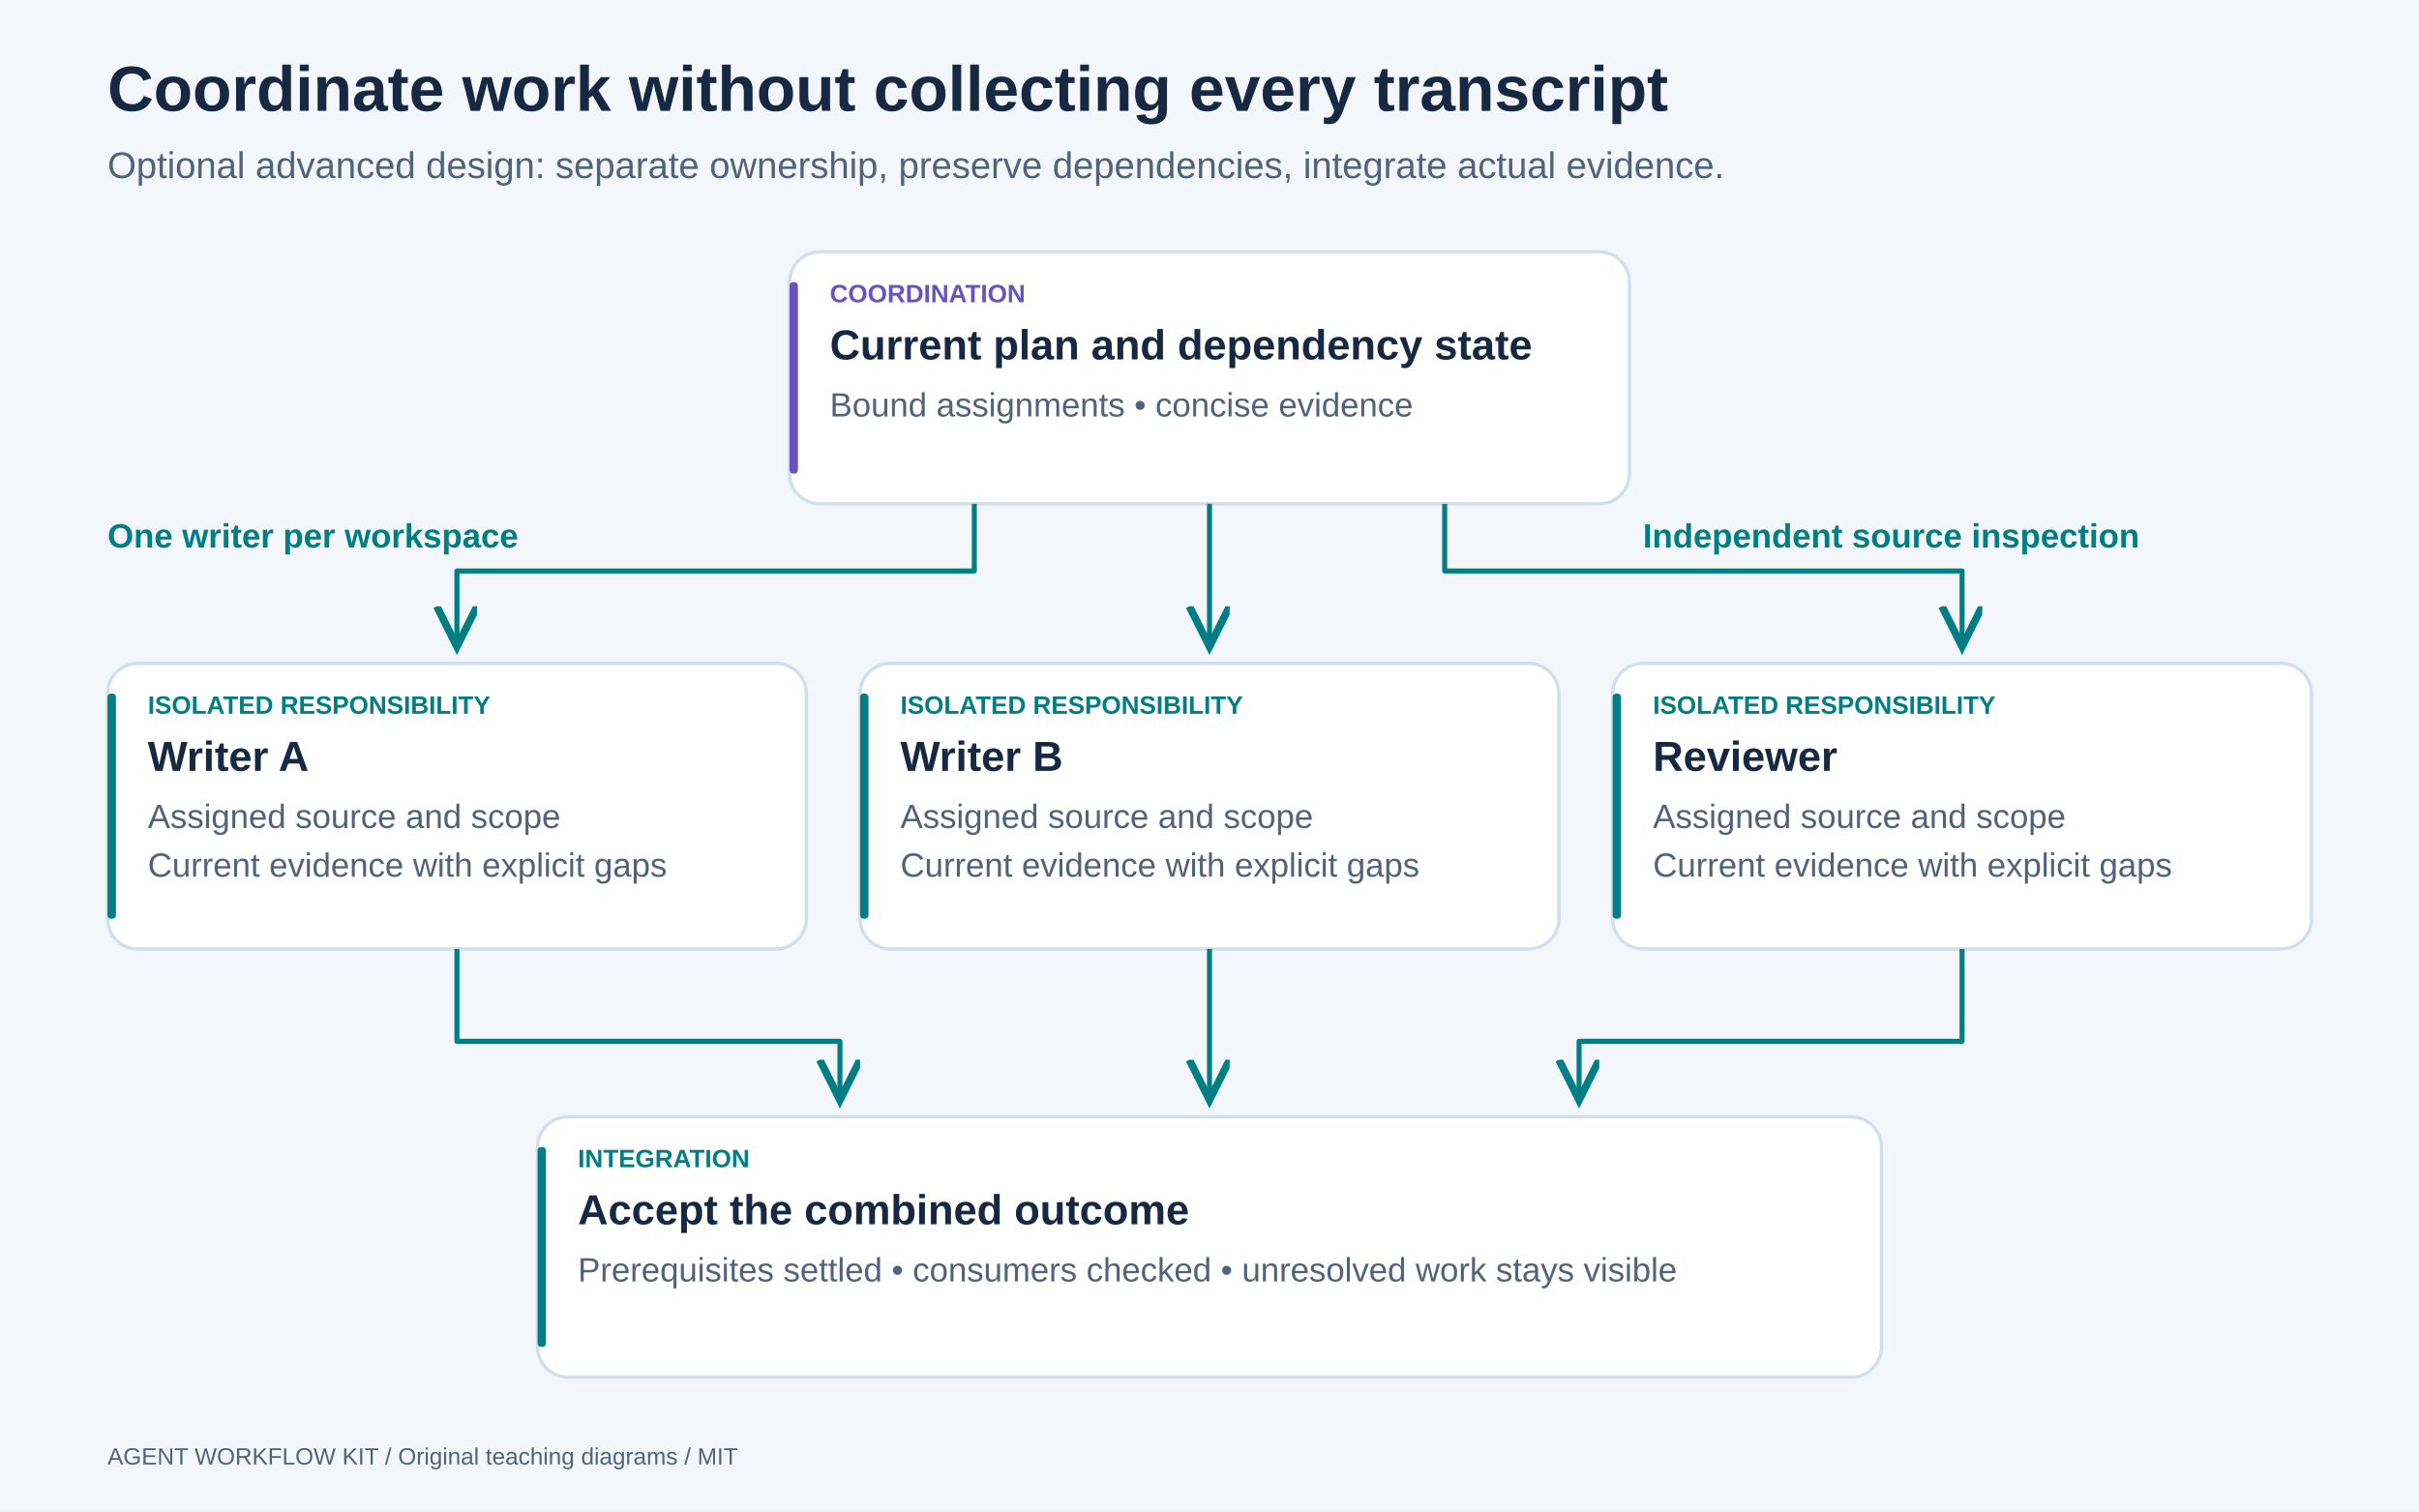
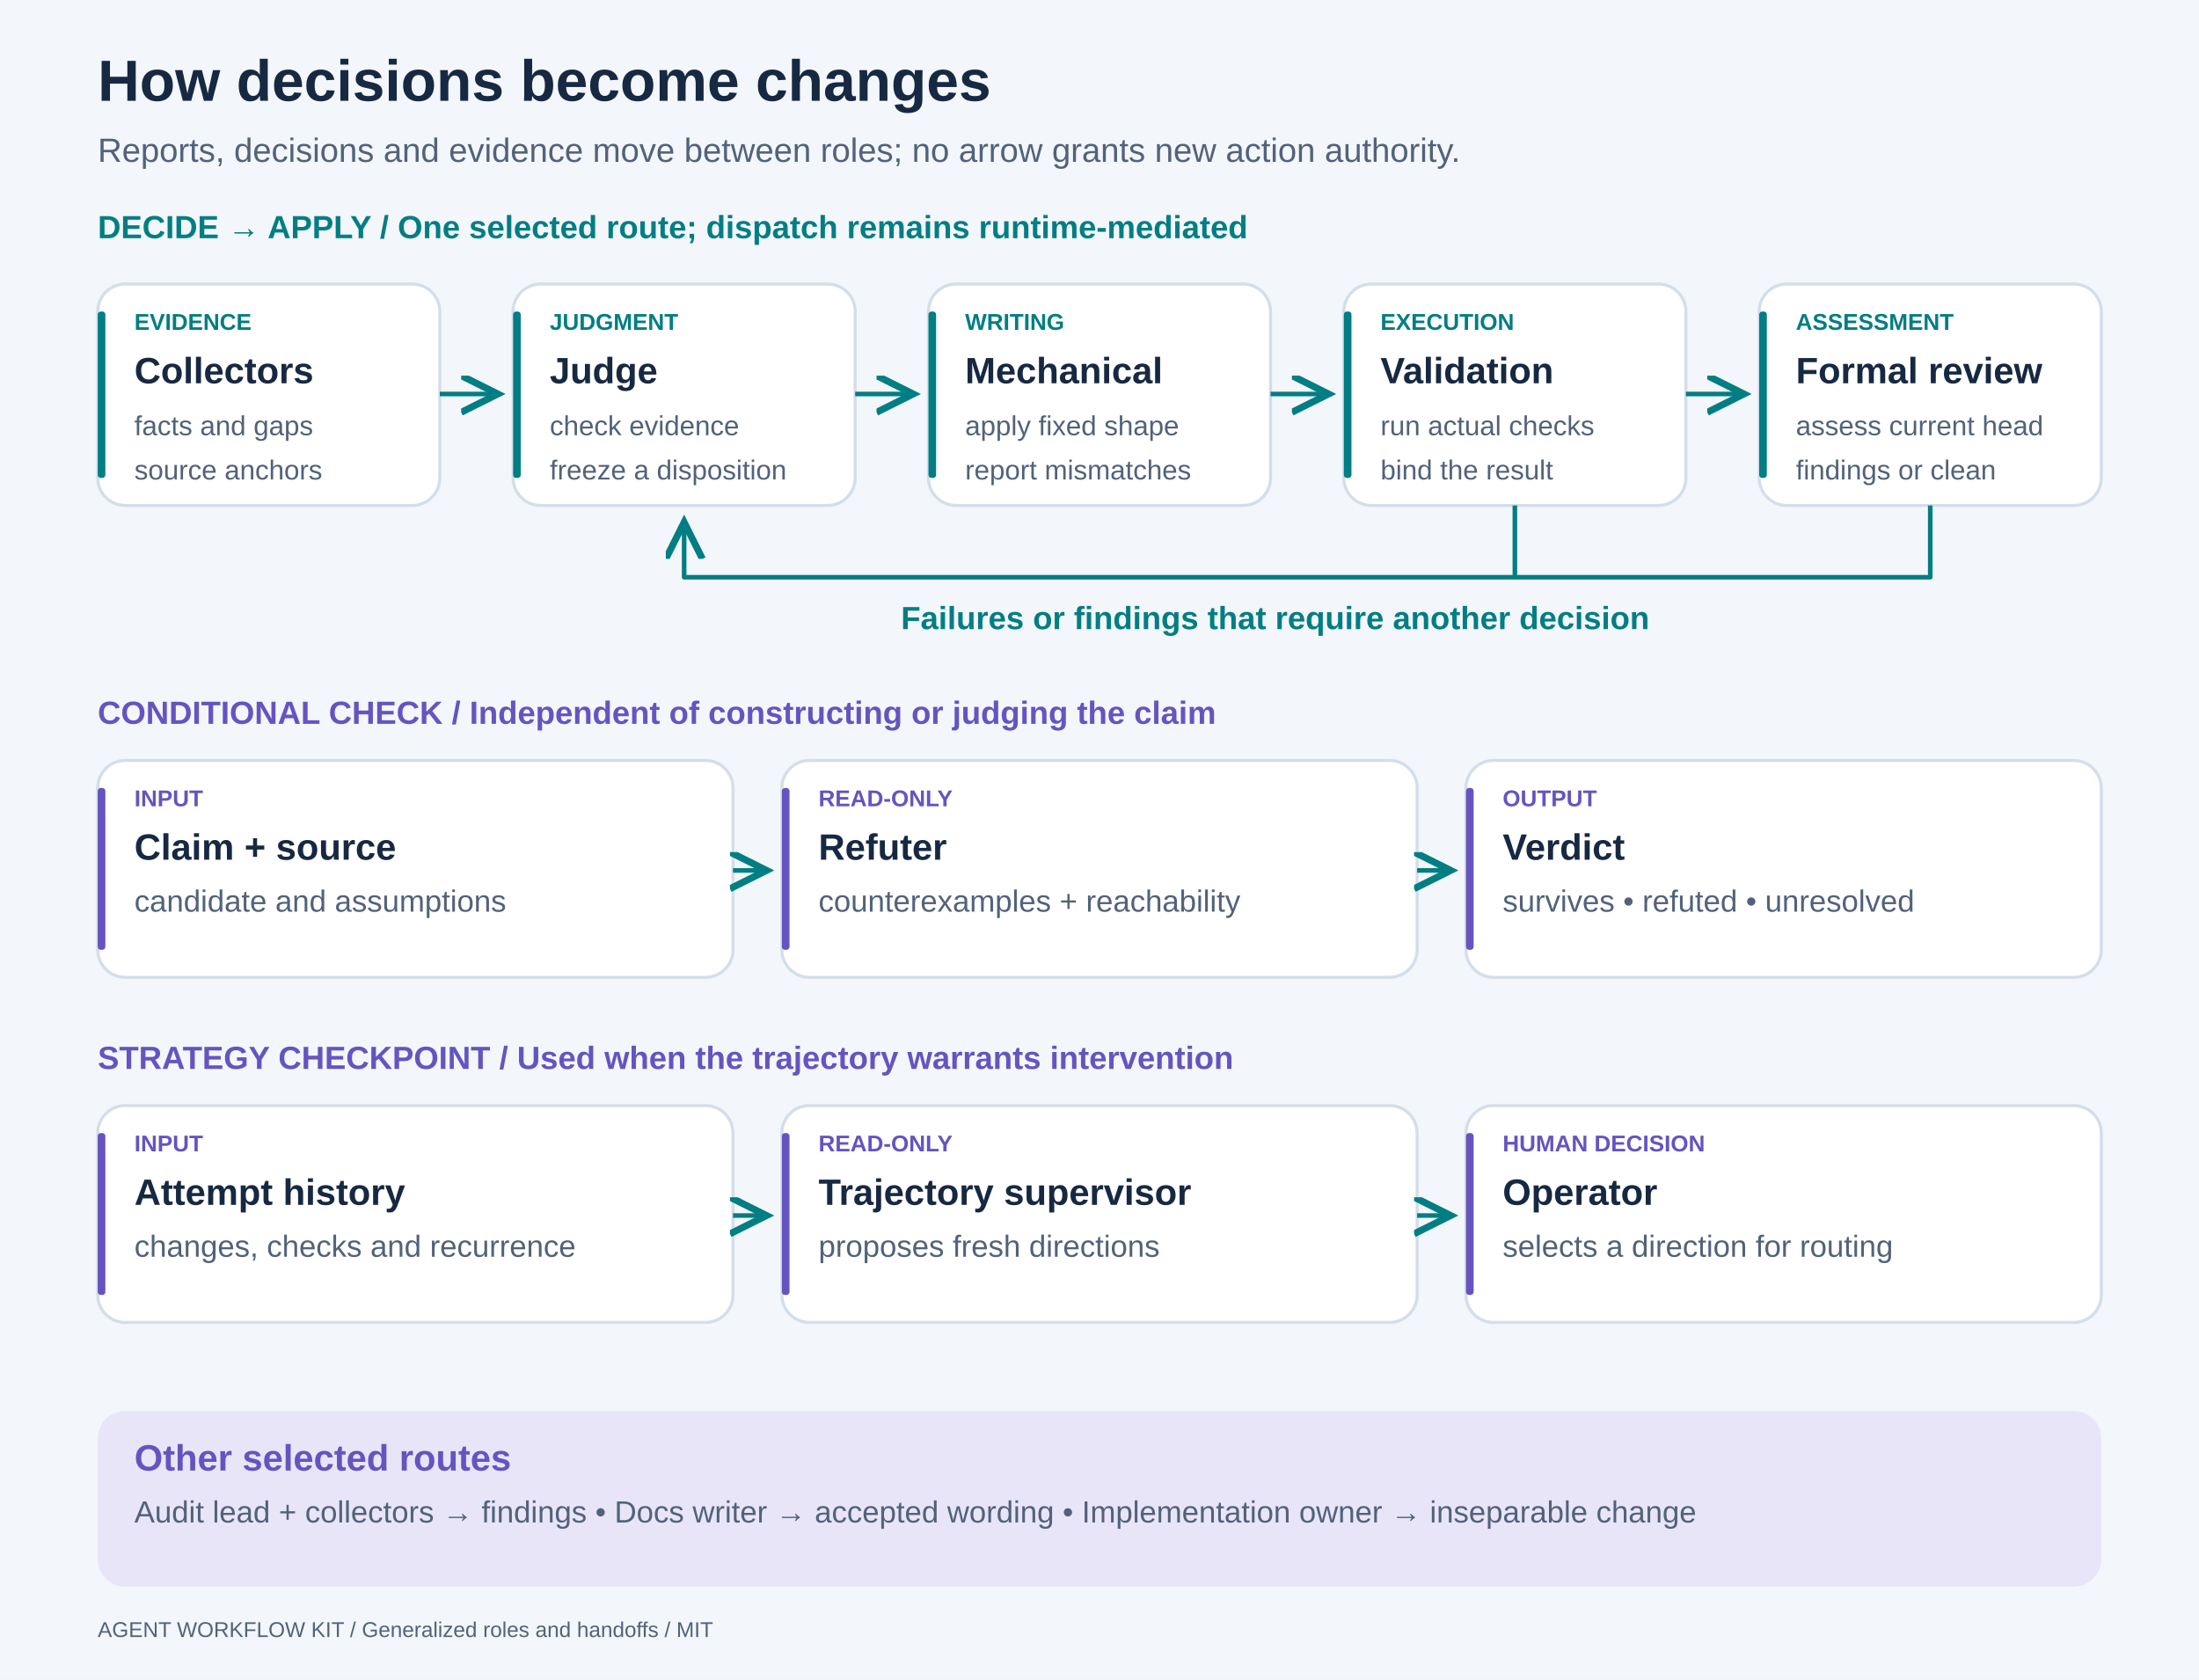
- <svg xmlns="http://www.w3.org/2000/svg" width="1440" height="900" viewBox="0 0 1440 900" role="img" aria-labelledby="title desc">
+ <svg xmlns="http://www.w3.org/2000/svg" width="1440" height="1100" viewBox="0 0 1440 1100" role="img" aria-labelledby="title desc">
  <defs>
    <marker id="arrow" markerWidth="10" markerHeight="10" refX="8" refY="4" orient="auto" markerUnits="strokeWidth">
      <path d="M0 0 L8 4 L0 8" fill="none" stroke="#007e83" stroke-width="1.5" />
    </marker>
  </defs>
-   <rect width="1440" height="900" fill="#f3f6fb" />
+   <rect width="1440" height="1100" fill="#f3f6fb" />
  <g font-family="Arial, Helvetica, sans-serif">
-     <text x="64" y="66" font-size="38" fill="#172942" font-weight="700">Coordinate work without collecting every transcript</text>
-     <text x="64" y="106" font-size="22" fill="#52627a" font-weight="400">Optional advanced design: separate ownership, preserve dependencies, integrate actual evidence.</text>
-     <rect x="470" y="150" width="500" height="150" rx="18" fill="white" stroke="#d4deea" stroke-width="2" />
-     <rect x="470" y="168" width="5" height="114" rx="2" fill="#6554c0" />
-     <text x="494" y="180" font-size="15" fill="#6554c0" font-weight="700">COORDINATION</text>
-     <text x="494" y="214" font-size="25" fill="#172942" font-weight="700">Current plan and dependency state</text>
-     <text x="494" y="248" font-size="20" fill="#52627a" font-weight="400">Bound assignments • concise evidence</text>
-     <rect x="64" y="395" width="416" height="170" rx="18" fill="white" stroke="#d4deea" stroke-width="2" />
-     <rect x="64" y="413" width="5" height="134" rx="2" fill="#007e83" />
-     <text x="88" y="425" font-size="15" fill="#007e83" font-weight="700">ISOLATED RESPONSIBILITY</text>
-     <text x="88" y="459" font-size="25" fill="#172942" font-weight="700">Writer A</text>
-     <text x="88" y="493" font-size="20" fill="#52627a" font-weight="400">Assigned source and scope</text>
-     <text x="88" y="522" font-size="20" fill="#52627a" font-weight="400">Current evidence with explicit gaps</text>
-     <rect x="512" y="395" width="416" height="170" rx="18" fill="white" stroke="#d4deea" stroke-width="2" />
-     <rect x="512" y="413" width="5" height="134" rx="2" fill="#007e83" />
-     <text x="536" y="425" font-size="15" fill="#007e83" font-weight="700">ISOLATED RESPONSIBILITY</text>
-     <text x="536" y="459" font-size="25" fill="#172942" font-weight="700">Writer B</text>
-     <text x="536" y="493" font-size="20" fill="#52627a" font-weight="400">Assigned source and scope</text>
-     <text x="536" y="522" font-size="20" fill="#52627a" font-weight="400">Current evidence with explicit gaps</text>
-     <rect x="960" y="395" width="416" height="170" rx="18" fill="white" stroke="#d4deea" stroke-width="2" />
-     <rect x="960" y="413" width="5" height="134" rx="2" fill="#007e83" />
-     <text x="984" y="425" font-size="15" fill="#007e83" font-weight="700">ISOLATED RESPONSIBILITY</text>
-     <text x="984" y="459" font-size="25" fill="#172942" font-weight="700">Reviewer</text>
-     <text x="984" y="493" font-size="20" fill="#52627a" font-weight="400">Assigned source and scope</text>
-     <text x="984" y="522" font-size="20" fill="#52627a" font-weight="400">Current evidence with explicit gaps</text>
-     <polyline points="580,300 580,340 272,340 272,385" fill="none" stroke="#007e83" stroke-width="3" stroke-linejoin="round" marker-end="url(#arrow)" />
-     <polyline points="720,300 720,385" fill="none" stroke="#007e83" stroke-width="3" stroke-linejoin="round" marker-end="url(#arrow)" />
-     <polyline points="860,300 860,340 1168,340 1168,385" fill="none" stroke="#007e83" stroke-width="3" stroke-linejoin="round" marker-end="url(#arrow)" />
-     <polyline points="272,565 272,620 500,620 500,655" fill="none" stroke="#007e83" stroke-width="3" stroke-linejoin="round" marker-end="url(#arrow)" />
-     <polyline points="720,565 720,655" fill="none" stroke="#007e83" stroke-width="3" stroke-linejoin="round" marker-end="url(#arrow)" />
-     <polyline points="1168,565 1168,620 940,620 940,655" fill="none" stroke="#007e83" stroke-width="3" stroke-linejoin="round" marker-end="url(#arrow)" />
-     <rect x="320" y="665" width="800" height="155" rx="18" fill="white" stroke="#d4deea" stroke-width="2" />
-     <rect x="320" y="683" width="5" height="119" rx="2" fill="#007e83" />
-     <text x="344" y="695" font-size="15" fill="#007e83" font-weight="700">INTEGRATION</text>
-     <text x="344" y="729" font-size="25" fill="#172942" font-weight="700">Accept the combined outcome</text>
-     <text x="344" y="763" font-size="20" fill="#52627a" font-weight="400">Prerequisites settled • consumers checked • unresolved work stays visible</text>
-     <text x="64" y="326" font-size="20" fill="#007e83" font-weight="700">One writer per workspace</text>
-     <text x="978" y="326" font-size="20" fill="#007e83" font-weight="700">Independent source inspection</text>
-     <text x="64" y="872" font-size="14" fill="#52627a" font-weight="400">AGENT WORKFLOW KIT  /  Original teaching diagrams  /  MIT</text>
+     <text x="64" y="66" font-size="38" fill="#172942" font-weight="700">How decisions become changes</text>
+     <text x="64" y="106" font-size="22" fill="#52627a" font-weight="400">Reports, decisions and evidence move between roles; no arrow grants new action authority.</text>
+     <text x="64" y="156" font-size="21" fill="#007e83" font-weight="700">DECIDE → APPLY  /  One selected route; dispatch remains runtime-mediated</text>
+     <rect x="64" y="186" width="224" height="145" rx="18" fill="white" stroke="#d4deea" stroke-width="2" />
+     <rect x="64" y="204" width="5" height="109" rx="2" fill="#007e83" />
+     <text x="88" y="216" font-size="15" fill="#007e83" font-weight="700">EVIDENCE</text>
+     <text x="88" y="251" font-size="24" fill="#172942" font-weight="700">Collectors</text>
+     <text x="88" y="285" font-size="18" fill="#52627a" font-weight="400">facts and gaps</text>
+     <text x="88" y="314" font-size="18" fill="#52627a" font-weight="400">source anchors</text>
+     <polyline points="288,258 326,258" fill="none" stroke="#007e83" stroke-width="3" stroke-linejoin="round" marker-end="url(#arrow)" />
+     <rect x="336" y="186" width="224" height="145" rx="18" fill="white" stroke="#d4deea" stroke-width="2" />
+     <rect x="336" y="204" width="5" height="109" rx="2" fill="#007e83" />
+     <text x="360" y="216" font-size="15" fill="#007e83" font-weight="700">JUDGMENT</text>
+     <text x="360" y="251" font-size="24" fill="#172942" font-weight="700">Judge</text>
+     <text x="360" y="285" font-size="18" fill="#52627a" font-weight="400">check evidence</text>
+     <text x="360" y="314" font-size="18" fill="#52627a" font-weight="400">freeze a disposition</text>
+     <polyline points="560,258 598,258" fill="none" stroke="#007e83" stroke-width="3" stroke-linejoin="round" marker-end="url(#arrow)" />
+     <rect x="608" y="186" width="224" height="145" rx="18" fill="white" stroke="#d4deea" stroke-width="2" />
+     <rect x="608" y="204" width="5" height="109" rx="2" fill="#007e83" />
+     <text x="632" y="216" font-size="15" fill="#007e83" font-weight="700">WRITING</text>
+     <text x="632" y="251" font-size="24" fill="#172942" font-weight="700">Mechanical</text>
+     <text x="632" y="285" font-size="18" fill="#52627a" font-weight="400">apply fixed shape</text>
+     <text x="632" y="314" font-size="18" fill="#52627a" font-weight="400">report mismatches</text>
+     <polyline points="832,258 870,258" fill="none" stroke="#007e83" stroke-width="3" stroke-linejoin="round" marker-end="url(#arrow)" />
+     <rect x="880" y="186" width="224" height="145" rx="18" fill="white" stroke="#d4deea" stroke-width="2" />
+     <rect x="880" y="204" width="5" height="109" rx="2" fill="#007e83" />
+     <text x="904" y="216" font-size="15" fill="#007e83" font-weight="700">EXECUTION</text>
+     <text x="904" y="251" font-size="24" fill="#172942" font-weight="700">Validation</text>
+     <text x="904" y="285" font-size="18" fill="#52627a" font-weight="400">run actual checks</text>
+     <text x="904" y="314" font-size="18" fill="#52627a" font-weight="400">bind the result</text>
+     <polyline points="1104,258 1142,258" fill="none" stroke="#007e83" stroke-width="3" stroke-linejoin="round" marker-end="url(#arrow)" />
+     <rect x="1152" y="186" width="224" height="145" rx="18" fill="white" stroke="#d4deea" stroke-width="2" />
+     <rect x="1152" y="204" width="5" height="109" rx="2" fill="#007e83" />
+     <text x="1176" y="216" font-size="15" fill="#007e83" font-weight="700">ASSESSMENT</text>
+     <text x="1176" y="251" font-size="24" fill="#172942" font-weight="700">Formal review</text>
+     <text x="1176" y="285" font-size="18" fill="#52627a" font-weight="400">assess current head</text>
+     <text x="1176" y="314" font-size="18" fill="#52627a" font-weight="400">findings or clean</text>
+     <polyline points="1264,331 1264,378 448,378 448,342" fill="none" stroke="#007e83" stroke-width="3" stroke-linejoin="round" marker-end="url(#arrow)" />
+     <polyline points="992,331 992,378" fill="none" stroke="#007e83" stroke-width="3" />
+     <text x="590" y="412" font-size="21" fill="#007e83" font-weight="700">Failures or findings that require another decision</text>
+     <text x="64" y="474" font-size="21" fill="#6554c0" font-weight="700">CONDITIONAL CHECK  /  Independent of constructing or judging the claim</text>
+     <rect x="64" y="498" width="416" height="142" rx="18" fill="white" stroke="#d4deea" stroke-width="2" />
+     <rect x="64" y="516" width="5" height="106" rx="2" fill="#6554c0" />
+     <text x="88" y="528" font-size="15" fill="#6554c0" font-weight="700">INPUT</text>
+     <text x="88" y="563" font-size="24" fill="#172942" font-weight="700">Claim + source</text>
+     <text x="88" y="597" font-size="20" fill="#52627a" font-weight="400">candidate and assumptions</text>
+     <rect x="512" y="498" width="416" height="142" rx="18" fill="white" stroke="#d4deea" stroke-width="2" />
+     <rect x="512" y="516" width="5" height="106" rx="2" fill="#6554c0" />
+     <text x="536" y="528" font-size="15" fill="#6554c0" font-weight="700">READ-ONLY</text>
+     <text x="536" y="563" font-size="24" fill="#172942" font-weight="700">Refuter</text>
+     <text x="536" y="597" font-size="20" fill="#52627a" font-weight="400">counterexamples + reachability</text>
+     <rect x="960" y="498" width="416" height="142" rx="18" fill="white" stroke="#d4deea" stroke-width="2" />
+     <rect x="960" y="516" width="5" height="106" rx="2" fill="#6554c0" />
+     <text x="984" y="528" font-size="15" fill="#6554c0" font-weight="700">OUTPUT</text>
+     <text x="984" y="563" font-size="24" fill="#172942" font-weight="700">Verdict</text>
+     <text x="984" y="597" font-size="20" fill="#52627a" font-weight="400">survives • refuted • unresolved</text>
+     <polyline points="480,570 502,570" fill="none" stroke="#007e83" stroke-width="3" stroke-linejoin="round" marker-end="url(#arrow)" />
+     <polyline points="928,570 950,570" fill="none" stroke="#007e83" stroke-width="3" stroke-linejoin="round" marker-end="url(#arrow)" />
+     <text x="64" y="700" font-size="21" fill="#6554c0" font-weight="700">STRATEGY CHECKPOINT  /  Used when the trajectory warrants intervention</text>
+     <rect x="64" y="724" width="416" height="142" rx="18" fill="white" stroke="#d4deea" stroke-width="2" />
+     <rect x="64" y="742" width="5" height="106" rx="2" fill="#6554c0" />
+     <text x="88" y="754" font-size="15" fill="#6554c0" font-weight="700">INPUT</text>
+     <text x="88" y="789" font-size="24" fill="#172942" font-weight="700">Attempt history</text>
+     <text x="88" y="823" font-size="20" fill="#52627a" font-weight="400">changes, checks and recurrence</text>
+     <rect x="512" y="724" width="416" height="142" rx="18" fill="white" stroke="#d4deea" stroke-width="2" />
+     <rect x="512" y="742" width="5" height="106" rx="2" fill="#6554c0" />
+     <text x="536" y="754" font-size="15" fill="#6554c0" font-weight="700">READ-ONLY</text>
+     <text x="536" y="789" font-size="24" fill="#172942" font-weight="700">Trajectory supervisor</text>
+     <text x="536" y="823" font-size="20" fill="#52627a" font-weight="400">proposes fresh directions</text>
+     <rect x="960" y="724" width="416" height="142" rx="18" fill="white" stroke="#d4deea" stroke-width="2" />
+     <rect x="960" y="742" width="5" height="106" rx="2" fill="#6554c0" />
+     <text x="984" y="754" font-size="15" fill="#6554c0" font-weight="700">HUMAN DECISION</text>
+     <text x="984" y="789" font-size="24" fill="#172942" font-weight="700">Operator</text>
+     <text x="984" y="823" font-size="20" fill="#52627a" font-weight="400">selects a direction for routing</text>
+     <polyline points="480,796 502,796" fill="none" stroke="#007e83" stroke-width="3" stroke-linejoin="round" marker-end="url(#arrow)" />
+     <polyline points="928,796 950,796" fill="none" stroke="#007e83" stroke-width="3" stroke-linejoin="round" marker-end="url(#arrow)" />
+     <rect x="64" y="924" width="1312" height="115" rx="18" fill="#e9e5f8" />
+     <text x="88" y="963" font-size="24" fill="#6554c0" font-weight="700">Other selected routes</text>
+     <text x="88" y="997" font-size="20" fill="#52627a" font-weight="400">Audit lead + collectors → findings   •   Docs writer → accepted wording   •   Implementation owner → inseparable change</text>
+     <text x="64" y="1072" font-size="14" fill="#52627a" font-weight="400">AGENT WORKFLOW KIT  /  Generalized roles and handoffs  /  MIT</text>
  </g>
</svg>
